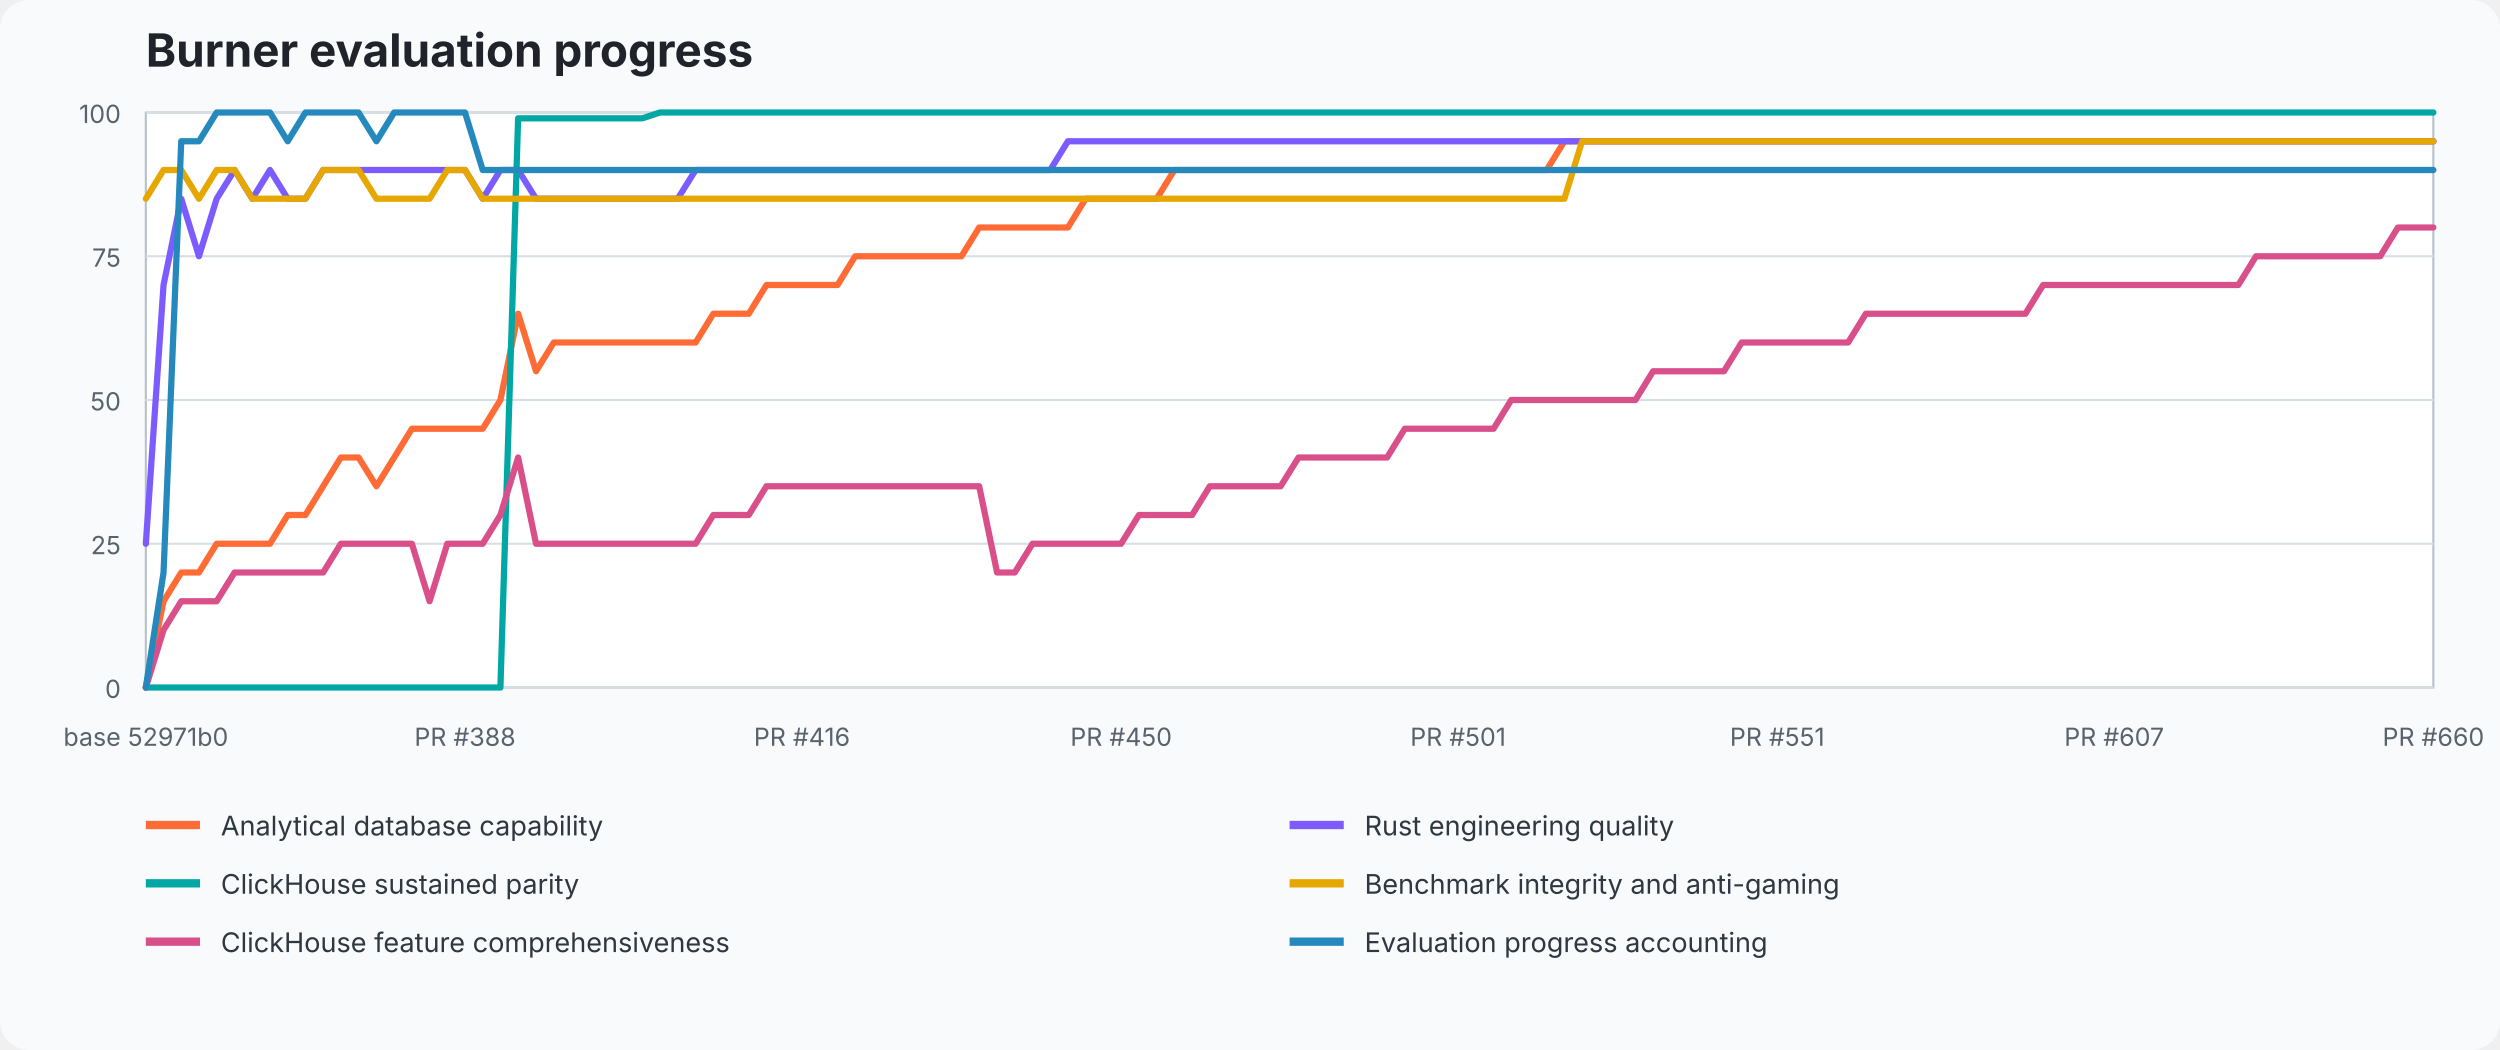
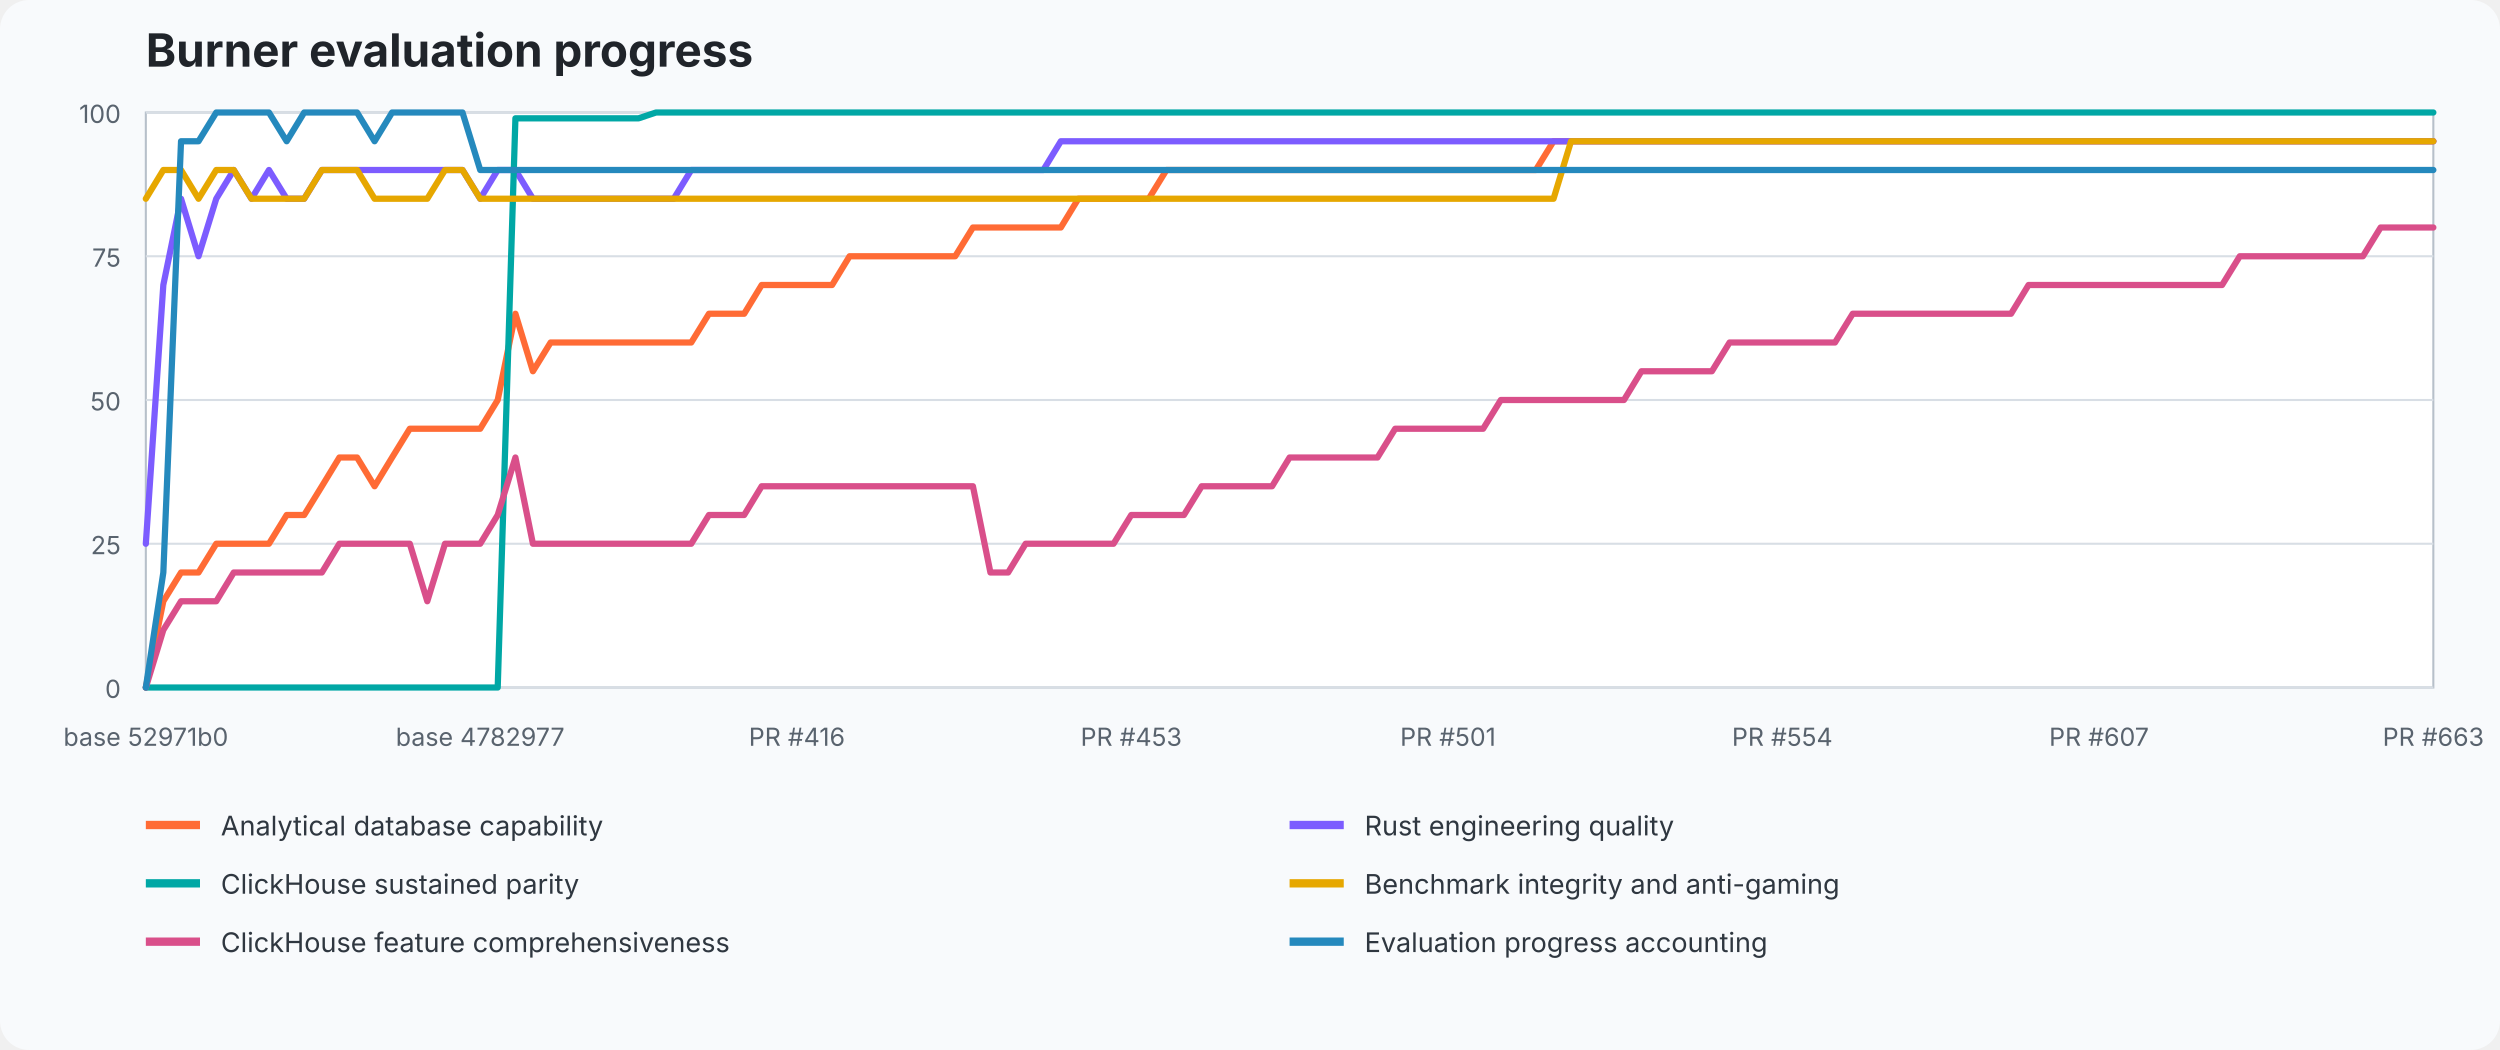
<svg xmlns="http://www.w3.org/2000/svg" width="1200" height="504" viewBox="0 0 1200 504" role="img" aria-labelledby="title desc">
  <style>text{font-family:ui-sans-serif,system-ui,-apple-system,BlinkMacSystemFont,"Segoe UI",sans-serif}.title{font-size:22px;font-weight:700;fill:#20242a}.axis{font-size:12px;fill:#59636e}.legend{font-size:13px;fill:#2f3740}.grid{stroke:#d8dee5;stroke-width:1}.plot{fill:#fff;stroke:#b7c0ca}</style>
  <rect width="100%" height="100%" fill="#f8fafc" rx="14" />
  <text x="70" y="32" class="title">Burner evaluation progress</text>
  <rect x="70" y="54" width="1098" height="276" class="plot" />
  <line x1="70" y1="330" x2="1168" y2="330" class="grid" />
  <text x="58" y="335" text-anchor="end" class="axis">0</text>
  <line x1="70" y1="261" x2="1168" y2="261" class="grid" />
  <text x="58" y="266" text-anchor="end" class="axis">25</text>
  <line x1="70" y1="192" x2="1168" y2="192" class="grid" />
  <text x="58" y="197" text-anchor="end" class="axis">50</text>
  <line x1="70" y1="123" x2="1168" y2="123" class="grid" />
  <text x="58" y="128" text-anchor="end" class="axis">75</text>
  <line x1="70" y1="54" x2="1168" y2="54" class="grid" />
  <text x="58" y="59" text-anchor="end" class="axis">100</text>
-   <polyline points="70.0,330.0 78.5,288.6 87.0,274.8 95.5,274.8 104.0,261.0 112.6,261.0 121.1,261.0 129.6,261.0 138.1,247.2 146.6,247.2 155.1,233.4 163.6,219.6 172.1,219.6 180.7,233.4 189.2,219.6 197.7,205.8 206.2,205.8 214.7,205.8 223.2,205.8 231.7,205.8 240.2,192.0 248.7,150.6 257.3,178.2 265.8,164.4 274.3,164.4 282.8,164.4 291.3,164.4 299.8,164.4 308.3,164.4 316.8,164.4 325.3,164.4 333.9,164.4 342.4,150.6 350.9,150.6 359.4,150.6 367.9,136.8 376.4,136.8 384.9,136.8 393.4,136.8 402.0,136.8 410.5,123.0 419.0,123.0 427.5,123.0 436.0,123.0 444.5,123.0 453.0,123.0 461.5,123.0 470.0,109.2 478.6,109.2 487.1,109.2 495.6,109.2 504.1,109.2 512.6,109.2 521.1,95.4 529.6,95.4 538.1,95.4 546.7,95.4 555.2,95.4 563.7,81.6 572.2,81.6 580.7,81.6 589.2,81.6 597.7,81.6 606.2,81.6 614.7,81.6 623.3,81.6 631.8,81.6 640.3,81.6 648.8,81.6 657.3,81.6 665.8,81.6 674.3,81.6 682.8,81.6 691.3,81.6 699.9,81.6 708.4,81.6 716.9,81.6 725.4,81.6 733.9,81.6 742.4,81.6 750.9,67.8 759.4,67.8 768.0,67.8 776.5,67.8 785.0,67.8 793.5,67.8 802.0,67.8 810.5,67.8 819.0,67.8 827.5,67.8 836.0,67.8 844.6,67.8 853.1,67.8 861.6,67.8 870.1,67.8 878.6,67.8 887.1,67.8 895.6,67.8 904.1,67.8 912.7,67.8 921.2,67.8 929.7,67.8 938.2,67.8 946.7,67.8 955.2,67.8 963.7,67.8 972.2,67.8 980.7,67.8 989.3,67.8 997.8,67.8 1006.3,67.8 1014.8,67.8 1023.3,67.8 1031.8,67.8 1040.3,67.8 1048.8,67.8 1057.3,67.8 1065.9,67.8 1074.4,67.8 1082.9,67.8 1091.4,67.8 1099.9,67.8 1108.4,67.8 1116.9,67.8 1125.4,67.8 1134.0,67.8 1142.5,67.8 1151.0,67.8 1159.5,67.8 1168.0,67.8" fill="none" stroke="#ff6b35" stroke-width="3" stroke-linejoin="round" stroke-linecap="round" />
-   <polyline points="70.0,261.0 78.5,136.8 87.0,95.4 95.5,123.0 104.0,95.4 112.6,81.6 121.1,95.4 129.6,81.6 138.1,95.4 146.6,95.4 155.1,81.6 163.6,81.6 172.1,81.6 180.7,81.6 189.2,81.6 197.7,81.6 206.2,81.6 214.7,81.6 223.2,81.6 231.7,95.4 240.2,81.6 248.7,81.6 257.3,95.4 265.8,95.4 274.3,95.4 282.8,95.4 291.3,95.4 299.8,95.4 308.3,95.4 316.8,95.4 325.3,95.4 333.9,81.6 342.4,81.6 350.9,81.6 359.4,81.6 367.9,81.6 376.4,81.6 384.9,81.6 393.4,81.6 402.0,81.6 410.5,81.6 419.0,81.6 427.5,81.6 436.0,81.6 444.5,81.6 453.0,81.6 461.5,81.6 470.0,81.6 478.6,81.6 487.1,81.6 495.6,81.6 504.1,81.6 512.6,67.8 521.1,67.8 529.6,67.8 538.1,67.8 546.7,67.8 555.2,67.8 563.7,67.8 572.2,67.8 580.7,67.8 589.2,67.8 597.7,67.8 606.2,67.8 614.7,67.8 623.3,67.8 631.8,67.8 640.3,67.8 648.8,67.8 657.3,67.8 665.8,67.8 674.3,67.8 682.8,67.8 691.3,67.8 699.9,67.8 708.4,67.8 716.9,67.8 725.4,67.8 733.9,67.8 742.4,67.8 750.9,67.8 759.4,67.8 768.0,67.8 776.5,67.8 785.0,67.8 793.5,67.8 802.0,67.8 810.5,67.8 819.0,67.8 827.5,67.8 836.0,67.8 844.6,67.8 853.1,67.8 861.6,67.8 870.1,67.8 878.6,67.8 887.1,67.8 895.6,67.8 904.1,67.8 912.7,67.8 921.2,67.8 929.7,67.8 938.2,67.8 946.7,67.8 955.2,67.8 963.7,67.8 972.2,67.8 980.7,67.8 989.3,67.8 997.8,67.8 1006.3,67.8 1014.8,67.8 1023.3,67.8 1031.8,67.8 1040.3,67.8 1048.8,67.8 1057.3,67.8 1065.9,67.8 1074.4,67.8 1082.9,67.8 1091.4,67.8 1099.9,67.8 1108.4,67.8 1116.9,67.8 1125.4,67.8 1134.0,67.8 1142.5,67.8 1151.0,67.8 1159.5,67.8 1168.0,67.8" fill="none" stroke="#7c5cff" stroke-width="3" stroke-linejoin="round" stroke-linecap="round" />
-   <polyline points="70.0,330.0 78.5,330.0 87.0,330.0 95.5,330.0 104.0,330.0 112.6,330.0 121.1,330.0 129.6,330.0 138.1,330.0 146.6,330.0 155.1,330.0 163.6,330.0 172.1,330.0 180.7,330.0 189.2,330.0 197.7,330.0 206.2,330.0 214.7,330.0 223.2,330.0 231.7,330.0 240.2,330.0 248.7,56.8 257.3,56.8 265.8,56.8 274.3,56.8 282.8,56.8 291.3,56.8 299.8,56.8 308.3,56.8 316.8,54.0 325.3,54.0 333.9,54.0 342.4,54.0 350.9,54.0 359.4,54.0 367.9,54.0 376.4,54.0 384.9,54.0 393.4,54.0 402.0,54.0 410.5,54.0 419.0,54.0 427.5,54.0 436.0,54.0 444.5,54.0 453.0,54.0 461.5,54.0 470.0,54.0 478.6,54.0 487.1,54.0 495.6,54.0 504.1,54.0 512.6,54.0 521.1,54.0 529.6,54.0 538.1,54.0 546.7,54.0 555.2,54.0 563.7,54.0 572.2,54.0 580.7,54.0 589.2,54.0 597.7,54.0 606.2,54.0 614.7,54.0 623.3,54.0 631.8,54.0 640.3,54.0 648.8,54.0 657.3,54.0 665.8,54.0 674.3,54.0 682.8,54.0 691.3,54.0 699.9,54.0 708.4,54.0 716.9,54.0 725.4,54.0 733.9,54.0 742.4,54.0 750.9,54.0 759.4,54.0 768.0,54.0 776.5,54.0 785.0,54.0 793.5,54.0 802.0,54.0 810.5,54.0 819.0,54.0 827.5,54.0 836.0,54.0 844.6,54.0 853.1,54.0 861.6,54.0 870.1,54.0 878.6,54.0 887.1,54.0 895.6,54.0 904.1,54.0 912.7,54.0 921.2,54.0 929.7,54.0 938.2,54.0 946.7,54.0 955.2,54.0 963.7,54.0 972.2,54.0 980.7,54.0 989.3,54.0 997.8,54.0 1006.3,54.0 1014.8,54.0 1023.3,54.0 1031.8,54.0 1040.3,54.0 1048.8,54.0 1057.3,54.0 1065.9,54.0 1074.4,54.0 1082.9,54.0 1091.4,54.0 1099.9,54.0 1108.4,54.0 1116.9,54.0 1125.4,54.0 1134.0,54.0 1142.5,54.0 1151.0,54.0 1159.5,54.0 1168.0,54.0" fill="none" stroke="#00a7a5" stroke-width="3" stroke-linejoin="round" stroke-linecap="round" />
-   <polyline points="70.0,95.4 78.5,81.6 87.0,81.6 95.5,95.4 104.0,81.6 112.6,81.6 121.1,95.4 129.6,95.4 138.1,95.4 146.6,95.4 155.1,81.6 163.6,81.6 172.1,81.6 180.7,95.4 189.2,95.4 197.7,95.4 206.2,95.4 214.7,81.6 223.2,81.6 231.7,95.4 240.2,95.4 248.7,95.4 257.3,95.4 265.8,95.4 274.3,95.4 282.8,95.4 291.3,95.4 299.8,95.4 308.3,95.4 316.8,95.4 325.3,95.4 333.9,95.4 342.4,95.4 350.9,95.4 359.4,95.4 367.9,95.4 376.4,95.4 384.9,95.4 393.4,95.4 402.0,95.4 410.5,95.4 419.0,95.4 427.5,95.4 436.0,95.4 444.5,95.4 453.0,95.4 461.5,95.4 470.0,95.4 478.6,95.4 487.1,95.4 495.6,95.4 504.1,95.4 512.6,95.4 521.1,95.4 529.6,95.4 538.1,95.4 546.7,95.4 555.2,95.4 563.7,95.4 572.2,95.4 580.7,95.4 589.2,95.4 597.7,95.4 606.2,95.4 614.7,95.4 623.3,95.4 631.8,95.4 640.3,95.4 648.8,95.4 657.3,95.4 665.8,95.4 674.3,95.4 682.8,95.4 691.3,95.4 699.9,95.4 708.4,95.4 716.9,95.4 725.4,95.4 733.9,95.4 742.4,95.4 750.9,95.4 759.4,67.8 768.0,67.8 776.5,67.8 785.0,67.8 793.5,67.8 802.0,67.8 810.5,67.8 819.0,67.8 827.5,67.8 836.0,67.8 844.6,67.8 853.1,67.8 861.6,67.8 870.1,67.8 878.6,67.8 887.1,67.8 895.6,67.8 904.1,67.8 912.7,67.8 921.2,67.8 929.7,67.8 938.2,67.8 946.7,67.8 955.2,67.8 963.7,67.8 972.2,67.8 980.7,67.8 989.3,67.8 997.8,67.8 1006.3,67.8 1014.8,67.8 1023.3,67.8 1031.8,67.8 1040.3,67.8 1048.8,67.8 1057.3,67.8 1065.9,67.8 1074.4,67.8 1082.9,67.8 1091.4,67.8 1099.9,67.8 1108.4,67.8 1116.9,67.8 1125.4,67.8 1134.0,67.8 1142.5,67.8 1151.0,67.8 1159.5,67.8 1168.0,67.8" fill="none" stroke="#e6a700" stroke-width="3" stroke-linejoin="round" stroke-linecap="round" />
-   <polyline points="70.0,330.0 78.5,302.4 87.0,288.6 95.5,288.6 104.0,288.6 112.6,274.8 121.1,274.8 129.6,274.8 138.1,274.8 146.6,274.8 155.1,274.8 163.6,261.0 172.1,261.0 180.7,261.0 189.2,261.0 197.7,261.0 206.2,288.6 214.7,261.0 223.2,261.0 231.7,261.0 240.2,247.2 248.7,219.6 257.3,261.0 265.8,261.0 274.3,261.0 282.8,261.0 291.3,261.0 299.8,261.0 308.3,261.0 316.8,261.0 325.3,261.0 333.9,261.0 342.4,247.2 350.9,247.2 359.4,247.2 367.9,233.4 376.4,233.4 384.9,233.4 393.4,233.4 402.0,233.4 410.5,233.4 419.0,233.4 427.5,233.4 436.0,233.4 444.5,233.4 453.0,233.4 461.5,233.4 470.0,233.4 478.6,274.8 487.1,274.8 495.6,261.0 504.1,261.0 512.6,261.0 521.1,261.0 529.6,261.0 538.1,261.0 546.7,247.2 555.2,247.2 563.7,247.2 572.2,247.2 580.7,233.4 589.2,233.4 597.7,233.4 606.2,233.4 614.7,233.4 623.3,219.6 631.8,219.6 640.3,219.6 648.8,219.6 657.3,219.6 665.8,219.6 674.3,205.8 682.8,205.8 691.3,205.8 699.9,205.8 708.4,205.8 716.9,205.8 725.4,192.0 733.9,192.0 742.4,192.0 750.9,192.0 759.4,192.0 768.0,192.0 776.5,192.0 785.0,192.0 793.5,178.2 802.0,178.2 810.5,178.2 819.0,178.2 827.5,178.2 836.0,164.4 844.6,164.4 853.1,164.4 861.6,164.4 870.1,164.4 878.6,164.4 887.1,164.4 895.6,150.6 904.1,150.6 912.7,150.6 921.2,150.6 929.7,150.6 938.2,150.6 946.7,150.6 955.2,150.6 963.7,150.6 972.2,150.6 980.7,136.8 989.3,136.8 997.8,136.8 1006.3,136.8 1014.8,136.8 1023.3,136.8 1031.8,136.8 1040.3,136.8 1048.8,136.8 1057.3,136.8 1065.9,136.8 1074.4,136.8 1082.9,123.0 1091.4,123.0 1099.9,123.0 1108.4,123.0 1116.9,123.0 1125.4,123.0 1134.0,123.0 1142.5,123.0 1151.0,109.2 1159.5,109.2 1168.0,109.2" fill="none" stroke="#d94f8a" stroke-width="3" stroke-linejoin="round" stroke-linecap="round" />
-   <polyline points="70.0,330.0 78.5,274.8 87.0,67.8 95.5,67.8 104.0,54.0 112.6,54.0 121.1,54.0 129.6,54.0 138.1,67.8 146.6,54.0 155.1,54.0 163.6,54.0 172.1,54.0 180.7,67.8 189.2,54.0 197.7,54.0 206.2,54.0 214.7,54.0 223.2,54.0 231.7,81.6 240.2,81.6 248.7,81.6 257.3,81.6 265.8,81.6 274.3,81.6 282.8,81.6 291.3,81.6 299.8,81.6 308.3,81.6 316.8,81.6 325.3,81.6 333.9,81.6 342.4,81.6 350.9,81.6 359.4,81.6 367.9,81.6 376.4,81.6 384.9,81.6 393.4,81.6 402.0,81.6 410.5,81.6 419.0,81.6 427.5,81.6 436.0,81.6 444.5,81.6 453.0,81.6 461.5,81.6 470.0,81.6 478.6,81.6 487.1,81.6 495.6,81.6 504.1,81.6 512.6,81.6 521.1,81.6 529.6,81.6 538.1,81.6 546.7,81.6 555.2,81.6 563.7,81.6 572.2,81.6 580.7,81.6 589.2,81.6 597.7,81.6 606.2,81.6 614.7,81.6 623.3,81.6 631.8,81.6 640.3,81.6 648.8,81.6 657.3,81.6 665.8,81.6 674.3,81.6 682.8,81.6 691.3,81.6 699.9,81.6 708.4,81.6 716.9,81.6 725.4,81.6 733.9,81.6 742.4,81.6 750.9,81.6 759.4,81.6 768.0,81.6 776.5,81.6 785.0,81.6 793.5,81.6 802.0,81.6 810.5,81.6 819.0,81.6 827.5,81.6 836.0,81.6 844.6,81.6 853.1,81.6 861.6,81.6 870.1,81.6 878.6,81.6 887.1,81.6 895.6,81.6 904.1,81.6 912.7,81.6 921.2,81.6 929.7,81.6 938.2,81.6 946.7,81.6 955.2,81.6 963.7,81.6 972.2,81.6 980.7,81.6 989.3,81.6 997.8,81.6 1006.3,81.6 1014.8,81.6 1023.3,81.6 1031.8,81.6 1040.3,81.6 1048.8,81.6 1057.3,81.6 1065.9,81.6 1074.4,81.6 1082.9,81.6 1091.4,81.6 1099.9,81.6 1108.4,81.6 1116.9,81.6 1125.4,81.6 1134.0,81.6 1142.5,81.6 1151.0,81.6 1159.5,81.6 1168.0,81.6" fill="none" stroke="#2589bd" stroke-width="3" stroke-linejoin="round" stroke-linecap="round" />
+   <polyline points="70.0,330.0 78.4,288.6 86.9,274.8 95.3,274.8 103.8,261.0 112.2,261.0 120.7,261.0 129.1,261.0 137.6,247.2 146.0,247.2 154.5,233.4 162.9,219.6 171.4,219.6 179.8,233.4 188.2,219.6 196.7,205.8 205.1,205.8 213.6,205.8 222.0,205.8 230.5,205.8 238.9,192.0 247.4,150.6 255.8,178.2 264.3,164.4 272.7,164.4 281.2,164.4 289.6,164.4 298.0,164.4 306.5,164.4 314.9,164.4 323.4,164.4 331.8,164.4 340.3,150.6 348.7,150.6 357.2,150.6 365.6,136.8 374.1,136.8 382.5,136.8 391.0,136.8 399.4,136.8 407.8,123.0 416.3,123.0 424.7,123.0 433.2,123.0 441.6,123.0 450.1,123.0 458.5,123.0 467.0,109.2 475.4,109.2 483.9,109.2 492.3,109.2 500.8,109.2 509.2,109.2 517.6,95.4 526.1,95.4 534.5,95.4 543.0,95.4 551.4,95.4 559.9,81.6 568.3,81.6 576.8,81.6 585.2,81.6 593.7,81.6 602.1,81.6 610.6,81.6 619.0,81.6 627.4,81.6 635.9,81.6 644.3,81.6 652.8,81.6 661.2,81.6 669.7,81.6 678.1,81.6 686.6,81.6 695.0,81.6 703.5,81.6 711.9,81.6 720.4,81.6 728.8,81.6 737.2,81.6 745.7,67.8 754.1,67.8 762.6,67.8 771.0,67.8 779.5,67.8 787.9,67.8 796.4,67.8 804.8,67.8 813.3,67.8 821.7,67.8 830.2,67.8 838.6,67.8 847.0,67.8 855.5,67.8 863.9,67.8 872.4,67.8 880.8,67.8 889.3,67.8 897.7,67.8 906.2,67.8 914.6,67.8 923.1,67.8 931.5,67.8 940.0,67.8 948.4,67.8 956.8,67.8 965.3,67.8 973.7,67.8 982.2,67.8 990.6,67.8 999.1,67.8 1007.5,67.8 1016.0,67.8 1024.4,67.8 1032.9,67.8 1041.3,67.8 1049.8,67.8 1058.2,67.8 1066.6,67.8 1075.1,67.8 1083.5,67.8 1092.0,67.8 1100.4,67.8 1108.9,67.8 1117.3,67.8 1125.8,67.8 1134.2,67.8 1142.7,67.8 1151.1,67.8 1159.6,67.8 1168.0,67.8" fill="none" stroke="#ff6b35" stroke-width="3" stroke-linejoin="round" stroke-linecap="round" />
+   <polyline points="70.0,261.0 78.4,136.8 86.9,95.4 95.3,123.0 103.8,95.4 112.2,81.6 120.7,95.4 129.1,81.6 137.6,95.4 146.0,95.4 154.5,81.6 162.9,81.6 171.4,81.6 179.8,81.6 188.2,81.6 196.7,81.6 205.1,81.6 213.6,81.6 222.0,81.6 230.5,95.4 238.9,81.6 247.4,81.6 255.8,95.4 264.3,95.4 272.7,95.4 281.2,95.4 289.6,95.4 298.0,95.4 306.5,95.4 314.9,95.4 323.4,95.4 331.8,81.6 340.3,81.6 348.7,81.6 357.2,81.6 365.6,81.6 374.1,81.6 382.5,81.6 391.0,81.6 399.4,81.6 407.8,81.6 416.3,81.6 424.7,81.6 433.2,81.6 441.6,81.6 450.1,81.6 458.5,81.6 467.0,81.6 475.4,81.6 483.9,81.6 492.3,81.6 500.8,81.6 509.2,67.8 517.6,67.8 526.1,67.8 534.5,67.8 543.0,67.8 551.4,67.8 559.9,67.8 568.3,67.8 576.8,67.8 585.2,67.8 593.7,67.8 602.1,67.8 610.6,67.8 619.0,67.8 627.4,67.8 635.9,67.8 644.3,67.8 652.8,67.8 661.2,67.8 669.7,67.8 678.1,67.8 686.6,67.8 695.0,67.8 703.5,67.8 711.9,67.8 720.4,67.8 728.8,67.8 737.2,67.8 745.7,67.8 754.1,67.8 762.6,67.8 771.0,67.8 779.5,67.8 787.9,67.8 796.4,67.8 804.8,67.8 813.3,67.8 821.7,67.8 830.2,67.8 838.6,67.8 847.0,67.8 855.5,67.8 863.9,67.8 872.4,67.8 880.8,67.8 889.3,67.8 897.7,67.8 906.2,67.8 914.6,67.8 923.1,67.8 931.5,67.8 940.0,67.8 948.4,67.8 956.8,67.8 965.3,67.8 973.7,67.8 982.2,67.8 990.6,67.8 999.1,67.8 1007.5,67.8 1016.0,67.8 1024.4,67.8 1032.9,67.8 1041.3,67.8 1049.8,67.8 1058.2,67.8 1066.6,67.8 1075.1,67.8 1083.5,67.8 1092.0,67.8 1100.4,67.8 1108.9,67.8 1117.3,67.8 1125.8,67.8 1134.2,67.8 1142.7,67.8 1151.1,67.8 1159.6,67.8 1168.0,67.8" fill="none" stroke="#7c5cff" stroke-width="3" stroke-linejoin="round" stroke-linecap="round" />
+   <polyline points="70.0,330.0 78.4,330.0 86.9,330.0 95.3,330.0 103.8,330.0 112.2,330.0 120.7,330.0 129.1,330.0 137.6,330.0 146.0,330.0 154.5,330.0 162.9,330.0 171.4,330.0 179.8,330.0 188.2,330.0 196.7,330.0 205.1,330.0 213.6,330.0 222.0,330.0 230.5,330.0 238.9,330.0 247.4,56.8 255.8,56.8 264.3,56.8 272.7,56.8 281.2,56.8 289.6,56.8 298.0,56.8 306.5,56.8 314.9,54.0 323.4,54.0 331.8,54.0 340.3,54.0 348.7,54.0 357.2,54.0 365.6,54.0 374.1,54.0 382.5,54.0 391.0,54.0 399.4,54.0 407.8,54.0 416.3,54.0 424.7,54.0 433.2,54.0 441.6,54.0 450.1,54.0 458.5,54.0 467.0,54.0 475.4,54.0 483.9,54.0 492.3,54.0 500.8,54.0 509.2,54.0 517.6,54.0 526.1,54.0 534.5,54.0 543.0,54.0 551.4,54.0 559.9,54.0 568.3,54.0 576.8,54.0 585.2,54.0 593.7,54.0 602.1,54.0 610.6,54.0 619.0,54.0 627.4,54.0 635.9,54.0 644.3,54.0 652.8,54.0 661.2,54.0 669.7,54.0 678.1,54.0 686.6,54.0 695.0,54.0 703.5,54.0 711.9,54.0 720.4,54.0 728.8,54.0 737.2,54.0 745.7,54.0 754.1,54.0 762.6,54.0 771.0,54.0 779.5,54.0 787.9,54.0 796.4,54.0 804.8,54.0 813.3,54.0 821.7,54.0 830.2,54.0 838.6,54.0 847.0,54.0 855.5,54.0 863.9,54.0 872.4,54.0 880.8,54.0 889.3,54.0 897.7,54.0 906.2,54.0 914.6,54.0 923.1,54.0 931.5,54.0 940.0,54.0 948.4,54.0 956.8,54.0 965.3,54.0 973.7,54.0 982.2,54.0 990.6,54.0 999.1,54.0 1007.5,54.0 1016.0,54.0 1024.4,54.0 1032.9,54.0 1041.3,54.0 1049.8,54.0 1058.2,54.0 1066.6,54.0 1075.1,54.0 1083.5,54.0 1092.0,54.0 1100.4,54.0 1108.9,54.0 1117.3,54.0 1125.8,54.0 1134.2,54.0 1142.7,54.0 1151.1,54.0 1159.6,54.0 1168.0,54.0" fill="none" stroke="#00a7a5" stroke-width="3" stroke-linejoin="round" stroke-linecap="round" />
+   <polyline points="70.0,95.4 78.4,81.6 86.9,81.6 95.3,95.4 103.8,81.6 112.2,81.6 120.7,95.4 129.1,95.4 137.6,95.4 146.0,95.4 154.5,81.6 162.9,81.6 171.4,81.6 179.8,95.4 188.2,95.4 196.7,95.4 205.1,95.4 213.6,81.6 222.0,81.6 230.5,95.4 238.9,95.4 247.4,95.4 255.8,95.4 264.3,95.4 272.7,95.4 281.2,95.4 289.6,95.4 298.0,95.4 306.5,95.4 314.9,95.4 323.4,95.4 331.8,95.4 340.3,95.4 348.7,95.4 357.2,95.4 365.6,95.4 374.1,95.4 382.5,95.4 391.0,95.4 399.4,95.4 407.8,95.4 416.3,95.4 424.7,95.4 433.2,95.4 441.6,95.4 450.1,95.4 458.5,95.4 467.0,95.4 475.4,95.4 483.9,95.4 492.3,95.4 500.8,95.4 509.2,95.4 517.6,95.4 526.1,95.4 534.5,95.4 543.0,95.4 551.4,95.4 559.9,95.4 568.3,95.4 576.8,95.4 585.2,95.4 593.7,95.4 602.1,95.4 610.6,95.4 619.0,95.4 627.4,95.4 635.9,95.4 644.3,95.4 652.8,95.4 661.2,95.4 669.7,95.4 678.1,95.4 686.6,95.4 695.0,95.4 703.5,95.4 711.9,95.4 720.4,95.4 728.8,95.4 737.2,95.4 745.7,95.4 754.1,67.8 762.6,67.8 771.0,67.8 779.5,67.8 787.9,67.8 796.4,67.8 804.8,67.8 813.3,67.8 821.7,67.8 830.2,67.8 838.6,67.8 847.0,67.8 855.5,67.8 863.9,67.8 872.4,67.8 880.8,67.8 889.3,67.8 897.7,67.8 906.2,67.8 914.6,67.8 923.1,67.8 931.5,67.8 940.0,67.8 948.4,67.8 956.8,67.8 965.3,67.8 973.7,67.8 982.2,67.8 990.6,67.8 999.1,67.8 1007.5,67.8 1016.0,67.8 1024.4,67.8 1032.9,67.8 1041.3,67.8 1049.8,67.8 1058.2,67.8 1066.6,67.8 1075.1,67.8 1083.5,67.8 1092.0,67.8 1100.4,67.8 1108.9,67.8 1117.3,67.8 1125.8,67.8 1134.2,67.8 1142.7,67.8 1151.1,67.8 1159.6,67.8 1168.0,67.8" fill="none" stroke="#e6a700" stroke-width="3" stroke-linejoin="round" stroke-linecap="round" />
+   <polyline points="70.0,330.0 78.4,302.4 86.9,288.6 95.3,288.6 103.8,288.6 112.2,274.8 120.7,274.8 129.1,274.8 137.6,274.8 146.0,274.8 154.5,274.8 162.9,261.0 171.4,261.0 179.8,261.0 188.2,261.0 196.7,261.0 205.1,288.6 213.6,261.0 222.0,261.0 230.5,261.0 238.9,247.2 247.4,219.6 255.8,261.0 264.3,261.0 272.7,261.0 281.2,261.0 289.6,261.0 298.0,261.0 306.5,261.0 314.9,261.0 323.4,261.0 331.8,261.0 340.3,247.2 348.7,247.2 357.2,247.2 365.6,233.4 374.1,233.4 382.5,233.4 391.0,233.4 399.4,233.4 407.8,233.4 416.3,233.4 424.7,233.4 433.2,233.4 441.6,233.4 450.1,233.4 458.5,233.4 467.0,233.4 475.4,274.8 483.9,274.8 492.3,261.0 500.8,261.0 509.2,261.0 517.6,261.0 526.1,261.0 534.5,261.0 543.0,247.2 551.4,247.2 559.9,247.2 568.3,247.2 576.8,233.4 585.2,233.4 593.7,233.4 602.1,233.4 610.6,233.4 619.0,219.6 627.4,219.6 635.9,219.6 644.3,219.6 652.8,219.6 661.2,219.6 669.7,205.8 678.1,205.8 686.6,205.8 695.0,205.8 703.5,205.8 711.9,205.8 720.4,192.0 728.8,192.0 737.2,192.0 745.7,192.0 754.1,192.0 762.6,192.0 771.0,192.0 779.5,192.0 787.9,178.2 796.4,178.2 804.8,178.2 813.3,178.2 821.7,178.2 830.2,164.4 838.6,164.4 847.0,164.4 855.5,164.4 863.9,164.4 872.4,164.4 880.8,164.4 889.3,150.6 897.7,150.6 906.2,150.6 914.6,150.6 923.1,150.6 931.5,150.6 940.0,150.6 948.4,150.6 956.8,150.6 965.3,150.6 973.7,136.8 982.2,136.8 990.6,136.8 999.1,136.8 1007.5,136.8 1016.0,136.8 1024.4,136.8 1032.9,136.8 1041.3,136.8 1049.8,136.8 1058.2,136.8 1066.6,136.8 1075.1,123.0 1083.5,123.0 1092.0,123.0 1100.4,123.0 1108.9,123.0 1117.3,123.0 1125.8,123.0 1134.2,123.0 1142.7,109.2 1151.1,109.2 1159.6,109.2 1168.0,109.2" fill="none" stroke="#d94f8a" stroke-width="3" stroke-linejoin="round" stroke-linecap="round" />
+   <polyline points="70.0,330.0 78.4,274.8 86.9,67.8 95.3,67.8 103.8,54.0 112.2,54.0 120.7,54.0 129.1,54.0 137.6,67.8 146.0,54.0 154.5,54.0 162.9,54.0 171.4,54.0 179.8,67.8 188.2,54.0 196.7,54.0 205.1,54.0 213.6,54.0 222.0,54.0 230.5,81.6 238.9,81.6 247.4,81.6 255.8,81.6 264.3,81.6 272.7,81.6 281.2,81.6 289.6,81.6 298.0,81.6 306.5,81.6 314.9,81.6 323.4,81.6 331.8,81.6 340.3,81.6 348.7,81.6 357.2,81.6 365.6,81.6 374.1,81.6 382.5,81.6 391.0,81.6 399.4,81.6 407.8,81.6 416.3,81.6 424.7,81.6 433.2,81.6 441.6,81.6 450.1,81.6 458.5,81.6 467.0,81.6 475.4,81.6 483.9,81.6 492.3,81.6 500.8,81.6 509.2,81.6 517.6,81.6 526.1,81.6 534.5,81.6 543.0,81.6 551.4,81.6 559.9,81.6 568.3,81.6 576.8,81.6 585.2,81.6 593.7,81.6 602.1,81.6 610.6,81.6 619.0,81.6 627.4,81.6 635.9,81.6 644.3,81.6 652.8,81.6 661.2,81.6 669.7,81.6 678.1,81.6 686.6,81.6 695.0,81.6 703.5,81.6 711.9,81.6 720.4,81.6 728.8,81.6 737.2,81.6 745.7,81.6 754.1,81.6 762.6,81.6 771.0,81.6 779.5,81.6 787.9,81.6 796.4,81.6 804.8,81.6 813.3,81.6 821.7,81.6 830.2,81.6 838.6,81.6 847.0,81.6 855.5,81.6 863.9,81.6 872.4,81.6 880.8,81.6 889.3,81.6 897.7,81.6 906.2,81.6 914.6,81.6 923.1,81.6 931.5,81.6 940.0,81.6 948.4,81.6 956.8,81.6 965.3,81.6 973.7,81.6 982.2,81.6 990.6,81.6 999.1,81.6 1007.5,81.6 1016.0,81.6 1024.4,81.6 1032.9,81.6 1041.3,81.6 1049.8,81.6 1058.2,81.6 1066.6,81.6 1075.1,81.6 1083.5,81.6 1092.0,81.6 1100.4,81.6 1108.9,81.6 1117.3,81.6 1125.8,81.6 1134.2,81.6 1142.7,81.6 1151.1,81.6 1159.6,81.6 1168.0,81.6" fill="none" stroke="#2589bd" stroke-width="3" stroke-linejoin="round" stroke-linecap="round" />
  <text x="70" y="358" text-anchor="middle" class="axis">base 52971b0</text>
-   <text x="223.209" y="358" text-anchor="middle" class="axis">PR #388</text>
-   <text x="384.93" y="358" text-anchor="middle" class="axis">PR #416</text>
-   <text x="538.14" y="358" text-anchor="middle" class="axis">PR #450</text>
-   <text x="699.86" y="358" text-anchor="middle" class="axis">PR #501</text>
-   <text x="853.07" y="358" text-anchor="middle" class="axis">PR #551</text>
-   <text x="1014.791" y="358" text-anchor="middle" class="axis">PR #607</text>
-   <text x="1168" y="358" text-anchor="middle" class="axis">PR #660</text>
+   <text x="230.477" y="358" text-anchor="middle" class="axis">base 4782977</text>
+   <text x="382.508" y="358" text-anchor="middle" class="axis">PR #416</text>
+   <text x="542.985" y="358" text-anchor="middle" class="axis">PR #453</text>
+   <text x="695.015" y="358" text-anchor="middle" class="axis">PR #501</text>
+   <text x="855.492" y="358" text-anchor="middle" class="axis">PR #554</text>
+   <text x="1007.523" y="358" text-anchor="middle" class="axis">PR #607</text>
+   <text x="1168" y="358" text-anchor="middle" class="axis">PR #663</text>
  <line x1="70" y1="396" x2="96" y2="396" stroke="#ff6b35" stroke-width="4" />
  <text x="106" y="401" class="legend">Analytical database capability</text>
  <line x1="619" y1="396" x2="645" y2="396" stroke="#7c5cff" stroke-width="4" />
  <text x="655" y="401" class="legend">Rust engineering quality</text>
  <line x1="70" y1="424" x2="96" y2="424" stroke="#00a7a5" stroke-width="4" />
  <text x="106" y="429" class="legend">ClickHouse sustained parity</text>
  <line x1="619" y1="424" x2="645" y2="424" stroke="#e6a700" stroke-width="4" />
  <text x="655" y="429" class="legend">Benchmark integrity and anti-gaming</text>
  <line x1="70" y1="452" x2="96" y2="452" stroke="#d94f8a" stroke-width="4" />
  <text x="106" y="457" class="legend">ClickHouse feature comprehensiveness</text>
  <line x1="619" y1="452" x2="645" y2="452" stroke="#2589bd" stroke-width="4" />
  <text x="655" y="457" class="legend">Evaluation progress accounting</text>
</svg>
